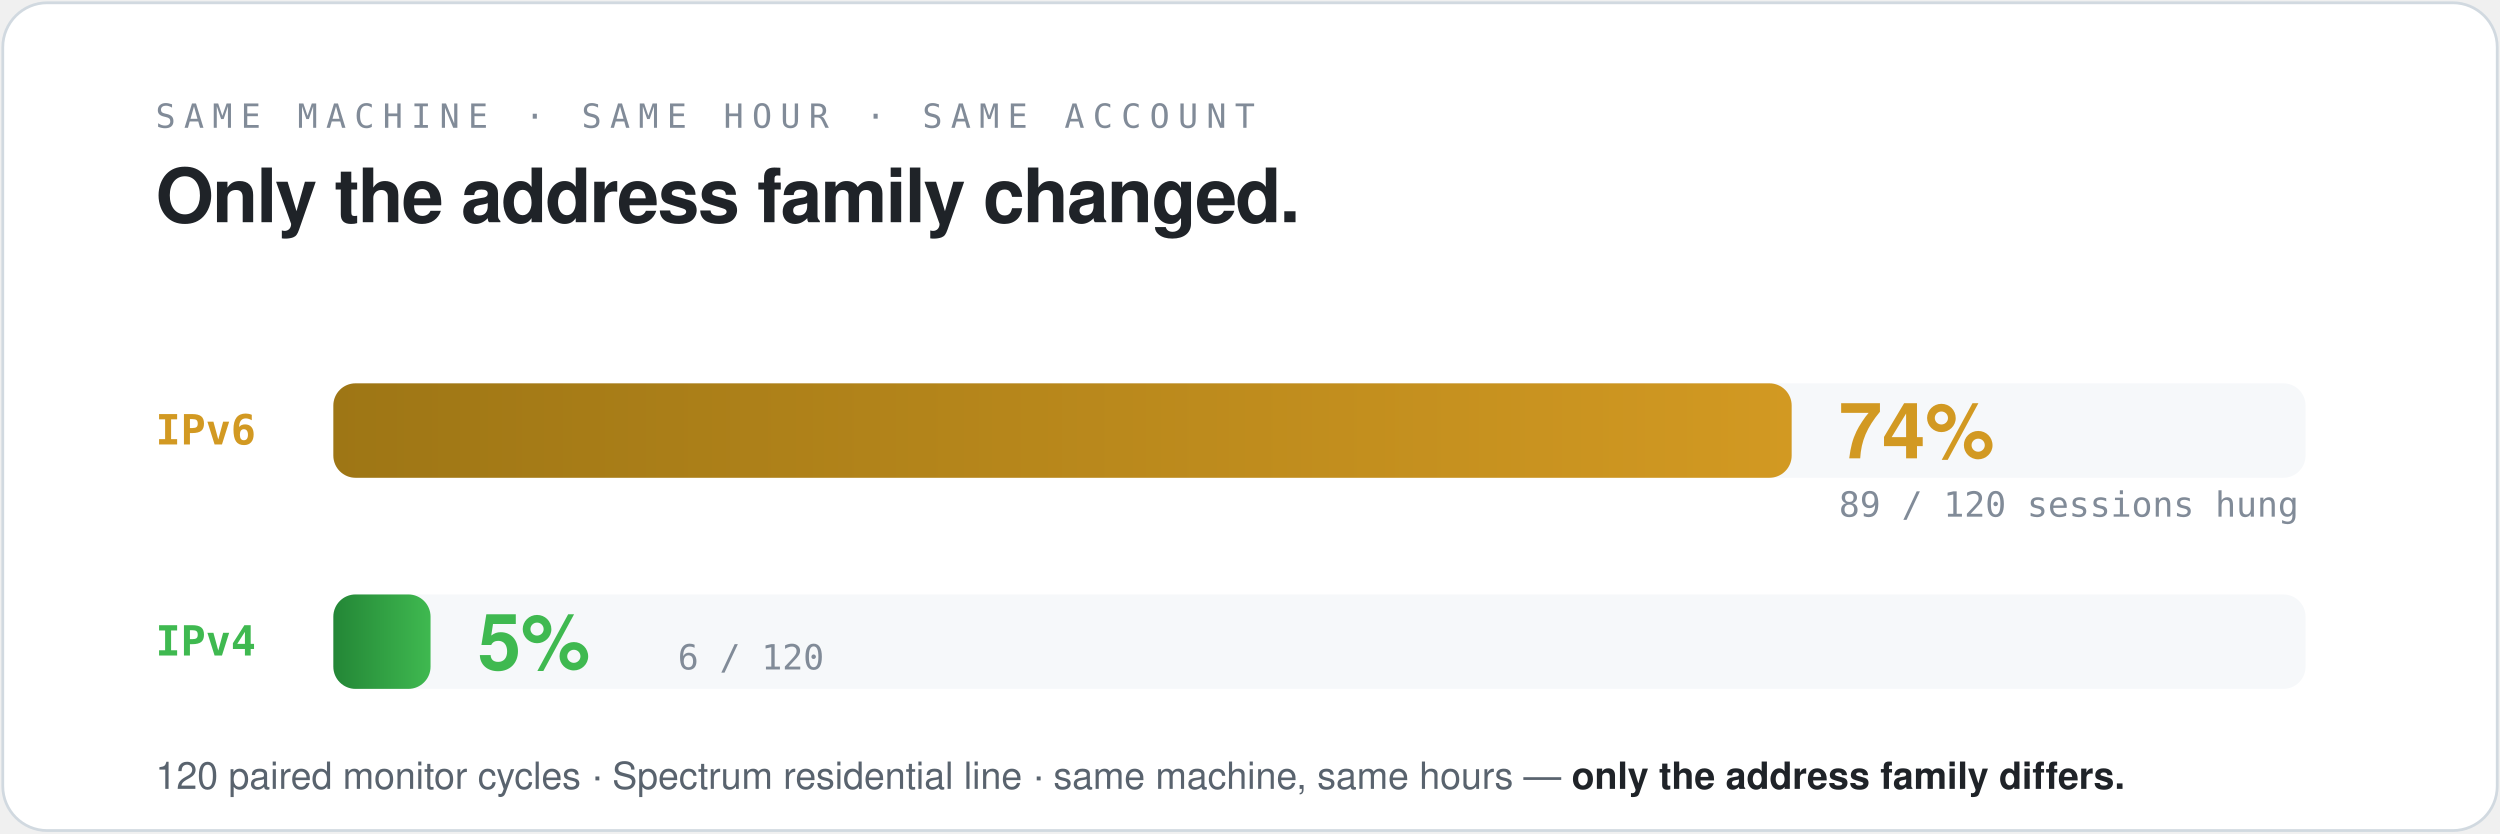
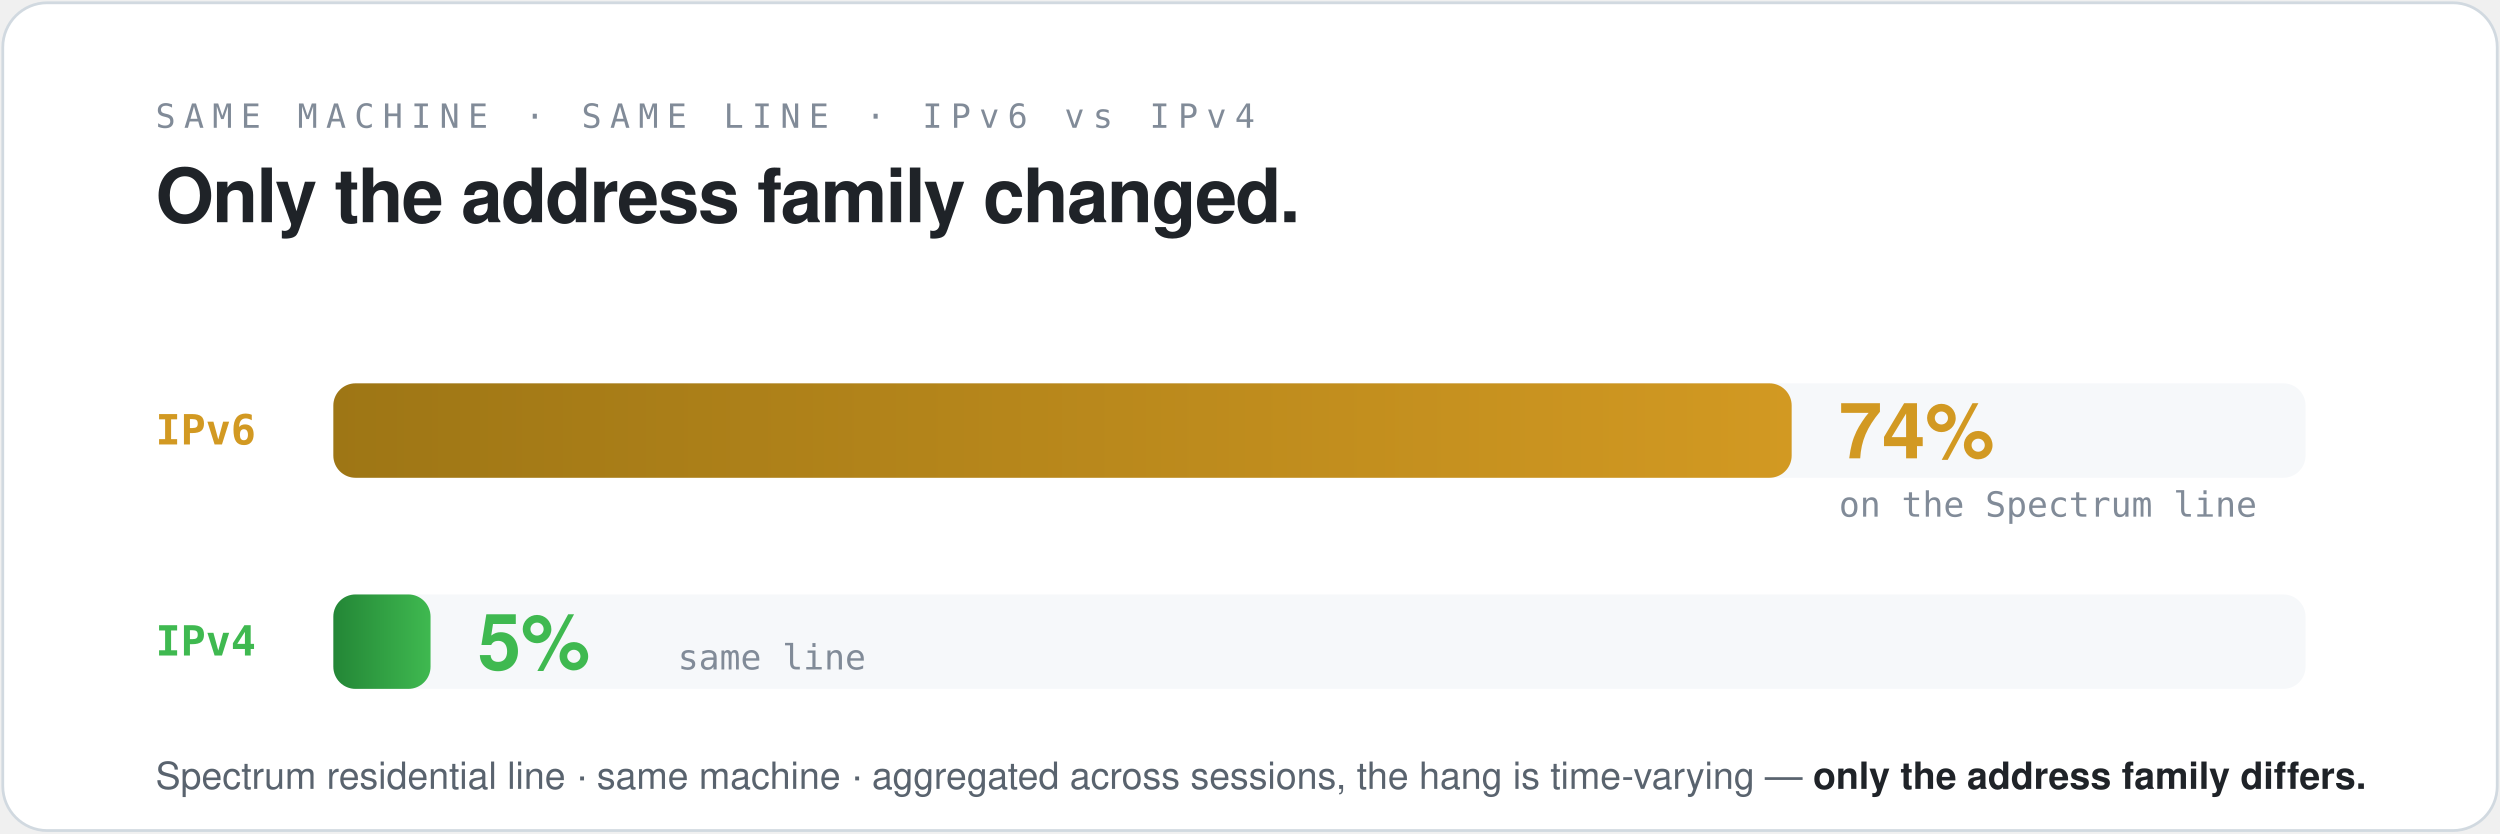
- <svg xmlns="http://www.w3.org/2000/svg" viewBox="0 0 900 300" width="900" height="300" font-family="-apple-system, BlinkMacSystemFont, 'Segoe UI', Helvetica, Arial, sans-serif" role="img" aria-label="Claude Code session hang rate on the same machine, hour and account: IPv6 hung 74 percent (89 of 120 sessions), IPv4 hung 5 percent (6 of 120). Only the address family differs.">
+ <svg xmlns="http://www.w3.org/2000/svg" viewBox="0 0 900 300" width="900" height="300" font-family="-apple-system, BlinkMacSystemFont, 'Segoe UI', Helvetica, Arial, sans-serif" role="img" aria-label="Claude Code session hang rate, same machine and line, IPv6 vs IPv4: on the affected Spectrum line IPv6 hung about 74 percent of sessions and IPv4 about 5 percent, aggregated across sessions. Only the address family differs.">
  <defs>
    <linearGradient id="barv6" x1="0" y1="0" x2="1" y2="0">
      <stop offset="0" stop-color="#9e7615" />
      <stop offset="1" stop-color="#d29922" />
    </linearGradient>
    <linearGradient id="barv4" x1="0" y1="0" x2="1" y2="0">
      <stop offset="0" stop-color="#238636" />
      <stop offset="1" stop-color="#3fb950" />
    </linearGradient>
    <linearGradient id="shine" x1="0" y1="0" x2="1" y2="0">
      <stop offset="0" stop-color="#fff" stop-opacity="0" />
      <stop offset="0.5" stop-color="#fff" stop-opacity="0.10" />
      <stop offset="1" stop-color="#fff" stop-opacity="0" />
    </linearGradient>
    <clipPath id="clipv6">
      <rect x="120" y="138" width="525" height="34" rx="8" />
    </clipPath>
    <clipPath id="clipv4">
      <rect x="120" y="214" width="35" height="34" rx="8" />
    </clipPath>
  </defs>
  <rect x="1" y="1" width="898" height="298" rx="16" fill="#ffffff" stroke="#d1d9e0" />
-   <text x="56" y="46" font-size="12" letter-spacing="3" font-family="ui-monospace, Menlo, monospace" fill="#818b98">SAME MACHINE · SAME HOUR · SAME ACCOUNT</text>
+   <text x="56" y="46" font-size="12" letter-spacing="3" font-family="ui-monospace, Menlo, monospace" fill="#818b98">SAME MACHINE · SAME LINE · IPv6 vs IPv4</text>
  <text x="56" y="80" font-size="27" font-weight="800" letter-spacing="-0.6" fill="#1f2328">Only the address family changed.</text>
  <rect x="120" y="138" width="710" height="34" rx="8" fill="#f6f8fa" />
  <rect x="120" y="214" width="710" height="34" rx="8" fill="#f6f8fa" />
  <g clip-path="url(#clipv6)">
    <rect x="120" y="138" width="525" height="34" fill="url(#barv6)" />
    <rect x="-90" y="138" width="90" height="34" fill="url(#shine)">
      <animateTransform attributeName="transform" type="translate" values="120,0;735,0" dur="2.8s" repeatCount="indefinite" />
    </rect>
  </g>
  <text x="56" y="160" font-size="15" font-weight="700" fill="#d29922" font-family="ui-monospace,Menlo,monospace">IPv6</text>
  <text x="662" y="165" font-size="28" font-weight="800" fill="#d29922">74%</text>
-   <text x="662" y="186" font-size="12.5" fill="#818b98" font-family="ui-monospace,Menlo,monospace">89 / 120 sessions hung</text>
+   <text x="662" y="186" font-size="12.5" fill="#818b98" font-family="ui-monospace,Menlo,monospace">on the Spectrum line</text>
  <rect x="120" y="214" width="35" height="34" rx="8" fill="url(#barv4)" />
  <text x="56" y="236" font-size="15" font-weight="700" fill="#3fb950" font-family="ui-monospace,Menlo,monospace">IPv4</text>
  <text x="172" y="241" font-size="28" font-weight="800" fill="#3fb950">5%</text>
-   <text x="244" y="241" font-size="12.5" fill="#818b98" font-family="ui-monospace,Menlo,monospace">6 / 120</text>
-   <text x="56" y="284" font-size="13.5" fill="#59636e">120 paired monitor cycles · Spectrum residential line · same machine, same hours — <tspan fill="#1f2328" font-weight="600">only the address family differs.</tspan>
+   <text x="244" y="241" font-size="12.5" fill="#818b98" font-family="ui-monospace,Menlo,monospace">same line</text>
+   <text x="56" y="284" font-size="13.5" fill="#59636e">Spectrum residential line · same machine · aggregated across sessions, the hang is time-varying — <tspan fill="#1f2328" font-weight="600">only the address family differs.</tspan>
  </text>
</svg>
